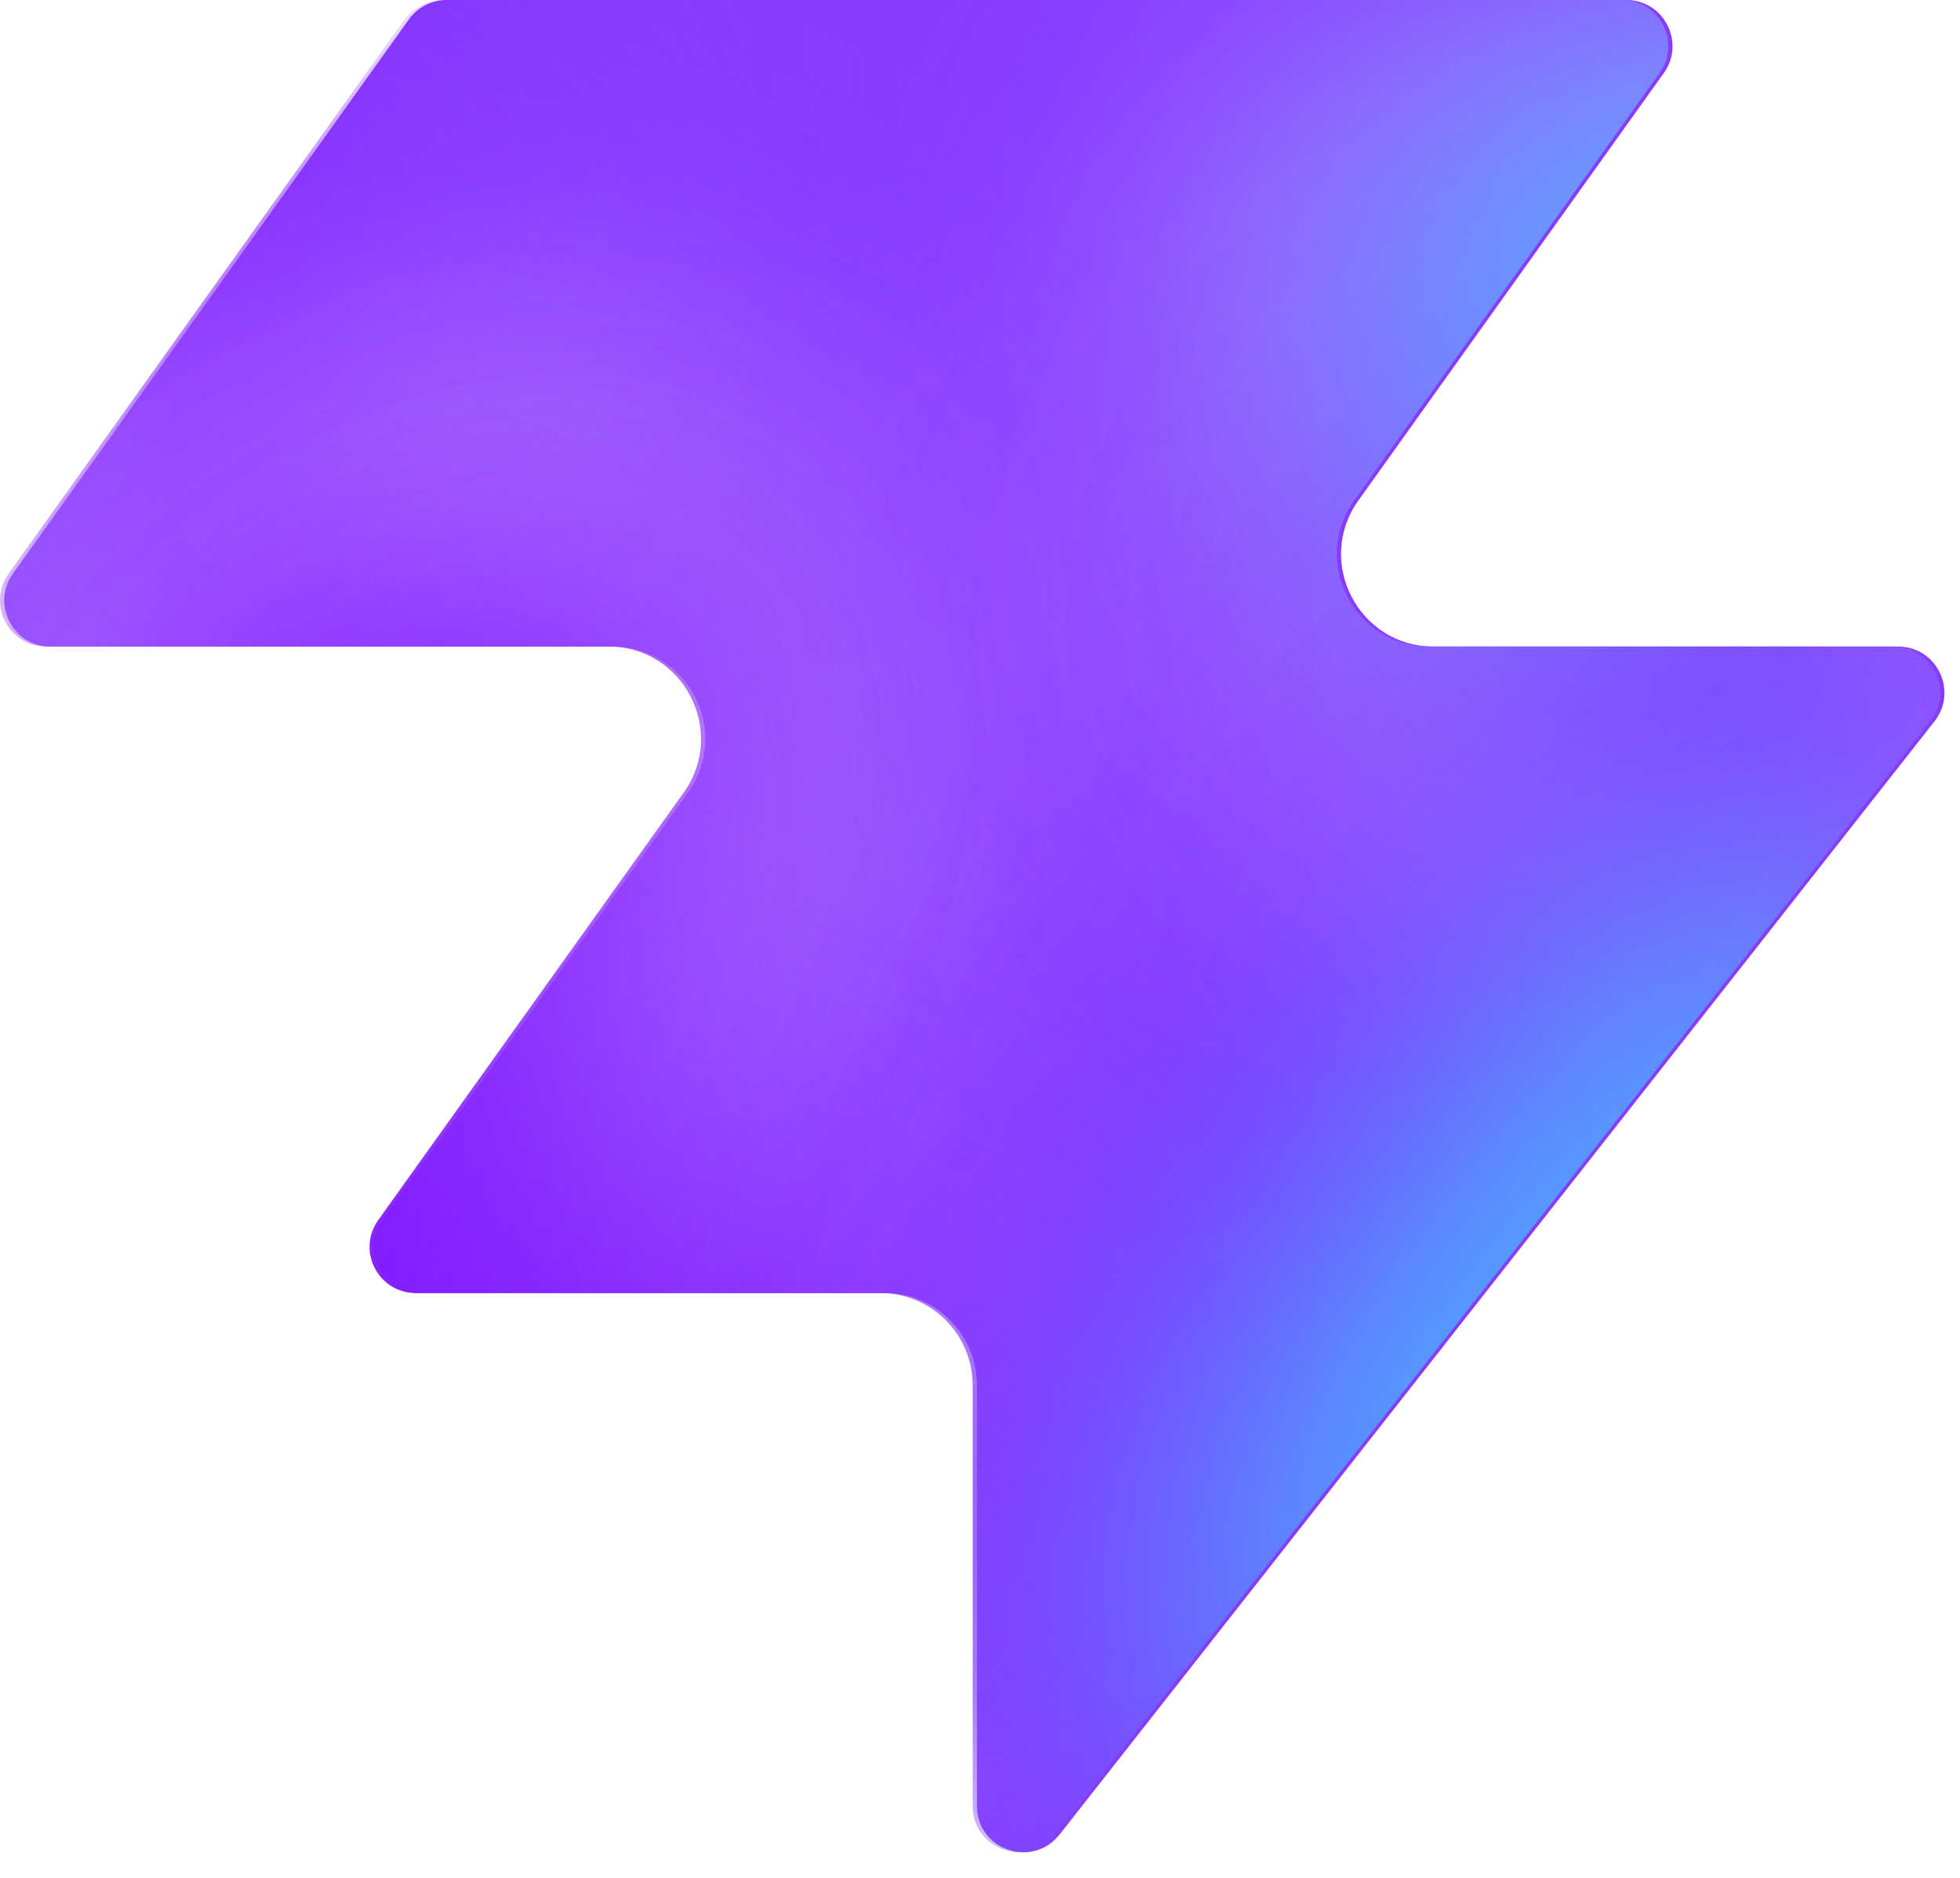
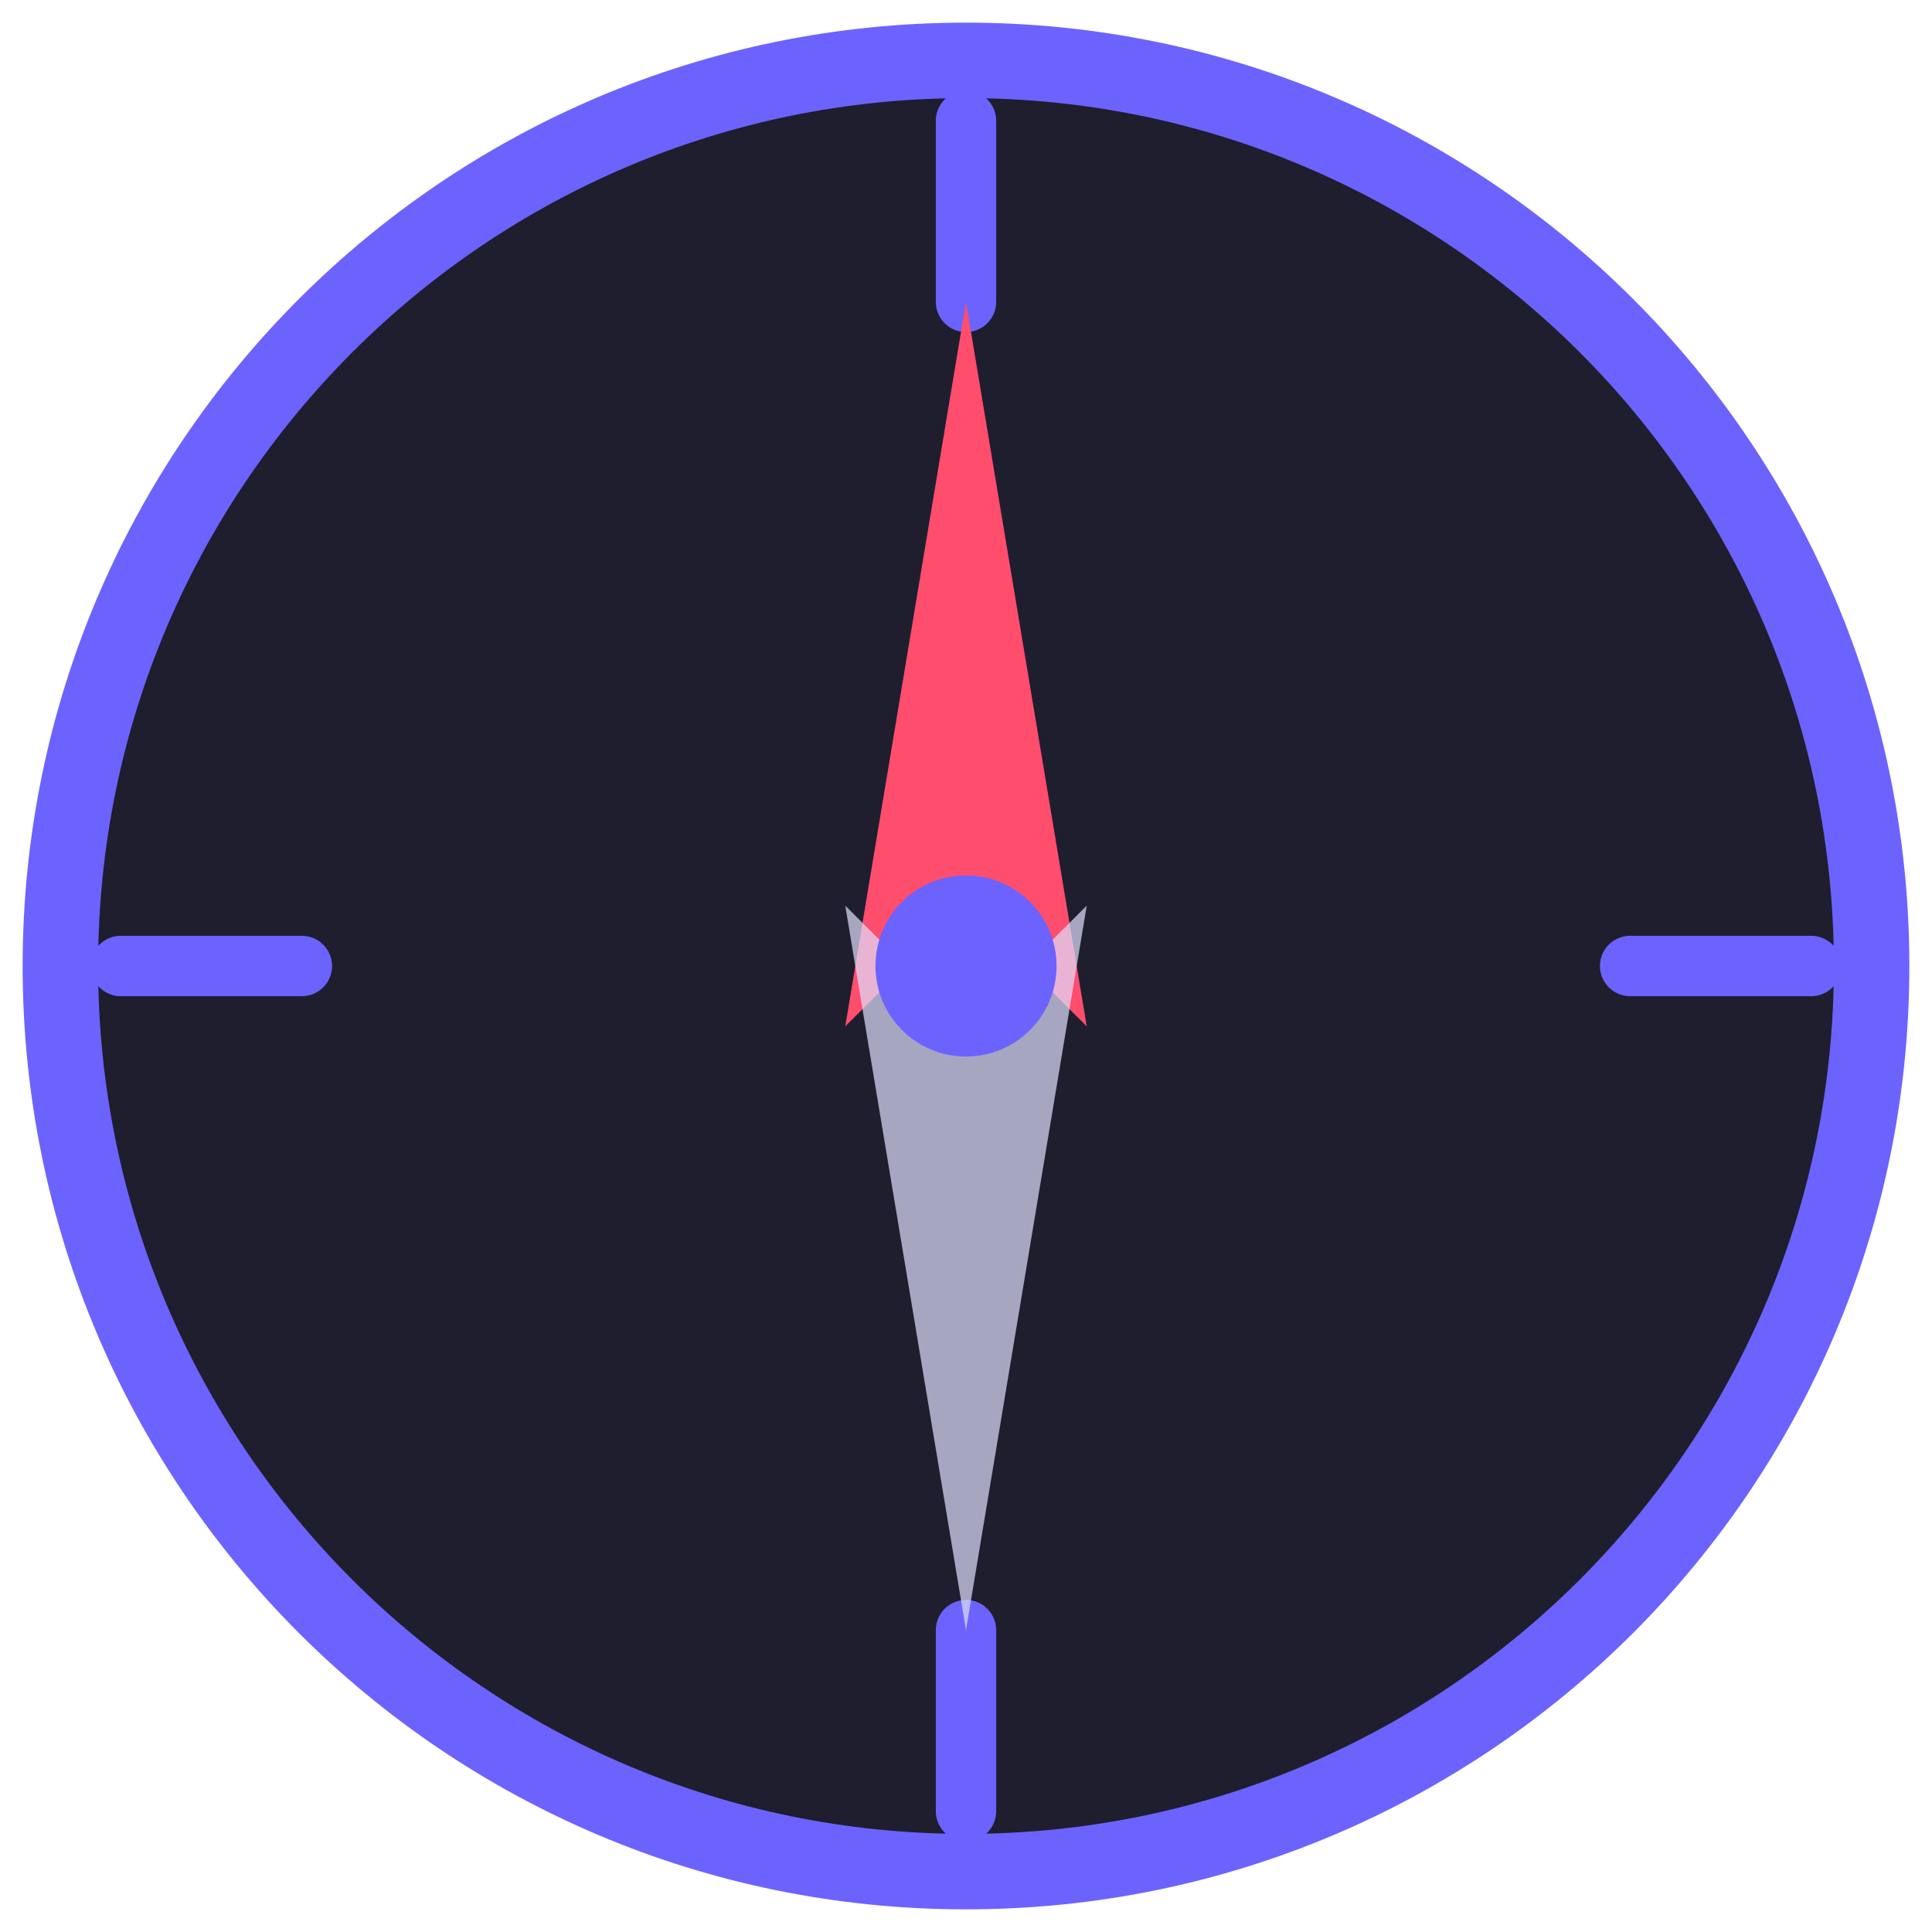
- <svg xmlns="http://www.w3.org/2000/svg" width="48" height="46" fill="none" viewBox="0 0 48 46">
-   <path fill="#863bff" d="M25.946 44.938c-.664.845-2.021.375-2.021-.698V33.937a2.26 2.26 0 0 0-2.262-2.262H10.287c-.92 0-1.456-1.04-.92-1.788l7.48-10.471c1.07-1.497 0-3.578-1.842-3.578H1.237c-.92 0-1.456-1.04-.92-1.788L10.013.474c.214-.297.556-.474.92-.474h28.894c.92 0 1.456 1.04.92 1.788l-7.48 10.471c-1.07 1.498 0 3.579 1.842 3.579h11.377c.943 0 1.473 1.088.89 1.83L25.947 44.94z" style="fill:#863bff;fill:color(display-p3 .525 .23 1);fill-opacity:1" />
-   <mask id="a" width="48" height="46" x="0" y="0" maskUnits="userSpaceOnUse" style="mask-type:alpha">
-     <path fill="#000" d="M25.842 44.938c-.664.844-2.021.375-2.021-.698V33.937a2.26 2.26 0 0 0-2.262-2.262H10.183c-.92 0-1.456-1.04-.92-1.788l7.48-10.471c1.07-1.498 0-3.579-1.842-3.579H1.133c-.92 0-1.456-1.04-.92-1.787L9.91.473c.214-.297.556-.474.92-.474h28.894c.92 0 1.456 1.04.92 1.788l-7.48 10.471c-1.07 1.498 0 3.578 1.842 3.578h11.377c.943 0 1.473 1.088.89 1.832L25.843 44.94z" style="fill:#000;fill-opacity:1" />
-   </mask>
-   <g mask="url(#a)">
-     <g filter="url(#b)">
-       <ellipse cx="5.508" cy="14.704" fill="#ede6ff" rx="5.508" ry="14.704" style="fill:#ede6ff;fill:color(display-p3 .927 .903 1);fill-opacity:1" transform="matrix(.00324 1 1 -.00324 -4.47 31.516)" />
-     </g>
-     <g filter="url(#c)">
-       <ellipse cx="10.399" cy="29.851" fill="#ede6ff" rx="10.399" ry="29.851" style="fill:#ede6ff;fill:color(display-p3 .927 .903 1);fill-opacity:1" transform="matrix(.00324 1 1 -.00324 -39.328 7.883)" />
-     </g>
-     <g filter="url(#d)">
-       <ellipse cx="5.508" cy="30.487" fill="#7e14ff" rx="5.508" ry="30.487" style="fill:#7e14ff;fill:color(display-p3 .492 .077 1);fill-opacity:1" transform="rotate(89.814 -25.913 -14.639)scale(1 -1)" />
-     </g>
-     <g filter="url(#e)">
-       <ellipse cx="5.508" cy="30.599" fill="#7e14ff" rx="5.508" ry="30.599" style="fill:#7e14ff;fill:color(display-p3 .492 .077 1);fill-opacity:1" transform="rotate(89.814 -32.644 -3.334)scale(1 -1)" />
-     </g>
-     <g filter="url(#f)">
-       <ellipse cx="5.508" cy="30.599" fill="#7e14ff" rx="5.508" ry="30.599" style="fill:#7e14ff;fill:color(display-p3 .492 .077 1);fill-opacity:1" transform="matrix(.00324 1 1 -.00324 -34.34 30.47)" />
-     </g>
-     <g filter="url(#g)">
-       <ellipse cx="14.072" cy="22.078" fill="#ede6ff" rx="14.072" ry="22.078" style="fill:#ede6ff;fill:color(display-p3 .927 .903 1);fill-opacity:1" transform="rotate(93.35 24.506 48.493)scale(-1 1)" />
-     </g>
-     <g filter="url(#h)">
-       <ellipse cx="3.47" cy="21.501" fill="#7e14ff" rx="3.47" ry="21.501" style="fill:#7e14ff;fill:color(display-p3 .492 .077 1);fill-opacity:1" transform="rotate(89.009 28.708 47.59)scale(-1 1)" />
-     </g>
-     <g filter="url(#i)">
-       <ellipse cx="3.47" cy="21.501" fill="#7e14ff" rx="3.47" ry="21.501" style="fill:#7e14ff;fill:color(display-p3 .492 .077 1);fill-opacity:1" transform="rotate(89.009 28.708 47.59)scale(-1 1)" />
-     </g>
-     <g filter="url(#j)">
-       <ellipse cx=".387" cy="8.972" fill="#7e14ff" rx="4.407" ry="29.108" style="fill:#7e14ff;fill:color(display-p3 .492 .077 1);fill-opacity:1" transform="rotate(39.51 .387 8.972)" />
-     </g>
-     <g filter="url(#k)">
-       <ellipse cx="47.523" cy="-6.092" fill="#7e14ff" rx="4.407" ry="29.108" style="fill:#7e14ff;fill:color(display-p3 .492 .077 1);fill-opacity:1" transform="rotate(37.892 47.523 -6.092)" />
-     </g>
-     <g filter="url(#l)">
-       <ellipse cx="41.412" cy="6.333" fill="#47bfff" rx="5.971" ry="9.665" style="fill:#47bfff;fill:color(display-p3 .28 .748 1);fill-opacity:1" transform="rotate(37.892 41.412 6.333)" />
-     </g>
-     <g filter="url(#m)">
-       <ellipse cx="-1.879" cy="38.332" fill="#7e14ff" rx="4.407" ry="29.108" style="fill:#7e14ff;fill:color(display-p3 .492 .077 1);fill-opacity:1" transform="rotate(37.892 -1.88 38.332)" />
-     </g>
-     <g filter="url(#n)">
-       <ellipse cx="-1.879" cy="38.332" fill="#7e14ff" rx="4.407" ry="29.108" style="fill:#7e14ff;fill:color(display-p3 .492 .077 1);fill-opacity:1" transform="rotate(37.892 -1.88 38.332)" />
-     </g>
-     <g filter="url(#o)">
-       <ellipse cx="35.651" cy="29.907" fill="#7e14ff" rx="4.407" ry="29.108" style="fill:#7e14ff;fill:color(display-p3 .492 .077 1);fill-opacity:1" transform="rotate(37.892 35.651 29.907)" />
-     </g>
-     <g filter="url(#p)">
-       <ellipse cx="38.418" cy="32.4" fill="#47bfff" rx="5.971" ry="15.297" style="fill:#47bfff;fill:color(display-p3 .28 .748 1);fill-opacity:1" transform="rotate(37.892 38.418 32.4)" />
-     </g>
-   </g>
-   <defs>
-     <filter id="b" width="60.045" height="41.654" x="-19.77" y="16.149" color-interpolation-filters="sRGB" filterUnits="userSpaceOnUse">
-       <feFlood flood-opacity="0" result="BackgroundImageFix" />
-       <feBlend in="SourceGraphic" in2="BackgroundImageFix" result="shape" />
-       <feGaussianBlur result="effect1_foregroundBlur_2002_17158" stdDeviation="7.659" />
-     </filter>
-     <filter id="c" width="90.34" height="51.437" x="-54.613" y="-7.533" color-interpolation-filters="sRGB" filterUnits="userSpaceOnUse">
-       <feFlood flood-opacity="0" result="BackgroundImageFix" />
-       <feBlend in="SourceGraphic" in2="BackgroundImageFix" result="shape" />
-       <feGaussianBlur result="effect1_foregroundBlur_2002_17158" stdDeviation="7.659" />
-     </filter>
-     <filter id="d" width="79.355" height="29.4" x="-49.64" y="2.03" color-interpolation-filters="sRGB" filterUnits="userSpaceOnUse">
-       <feFlood flood-opacity="0" result="BackgroundImageFix" />
-       <feBlend in="SourceGraphic" in2="BackgroundImageFix" result="shape" />
-       <feGaussianBlur result="effect1_foregroundBlur_2002_17158" stdDeviation="4.596" />
-     </filter>
-     <filter id="e" width="79.579" height="29.4" x="-45.045" y="20.029" color-interpolation-filters="sRGB" filterUnits="userSpaceOnUse">
-       <feFlood flood-opacity="0" result="BackgroundImageFix" />
-       <feBlend in="SourceGraphic" in2="BackgroundImageFix" result="shape" />
-       <feGaussianBlur result="effect1_foregroundBlur_2002_17158" stdDeviation="4.596" />
-     </filter>
-     <filter id="f" width="79.579" height="29.4" x="-43.513" y="21.178" color-interpolation-filters="sRGB" filterUnits="userSpaceOnUse">
-       <feFlood flood-opacity="0" result="BackgroundImageFix" />
-       <feBlend in="SourceGraphic" in2="BackgroundImageFix" result="shape" />
-       <feGaussianBlur result="effect1_foregroundBlur_2002_17158" stdDeviation="4.596" />
-     </filter>
-     <filter id="g" width="74.749" height="58.852" x="15.756" y="-17.901" color-interpolation-filters="sRGB" filterUnits="userSpaceOnUse">
-       <feFlood flood-opacity="0" result="BackgroundImageFix" />
-       <feBlend in="SourceGraphic" in2="BackgroundImageFix" result="shape" />
-       <feGaussianBlur result="effect1_foregroundBlur_2002_17158" stdDeviation="7.659" />
-     </filter>
-     <filter id="h" width="61.377" height="25.362" x="23.548" y="2.284" color-interpolation-filters="sRGB" filterUnits="userSpaceOnUse">
-       <feFlood flood-opacity="0" result="BackgroundImageFix" />
-       <feBlend in="SourceGraphic" in2="BackgroundImageFix" result="shape" />
-       <feGaussianBlur result="effect1_foregroundBlur_2002_17158" stdDeviation="4.596" />
-     </filter>
-     <filter id="i" width="61.377" height="25.362" x="23.548" y="2.284" color-interpolation-filters="sRGB" filterUnits="userSpaceOnUse">
-       <feFlood flood-opacity="0" result="BackgroundImageFix" />
-       <feBlend in="SourceGraphic" in2="BackgroundImageFix" result="shape" />
-       <feGaussianBlur result="effect1_foregroundBlur_2002_17158" stdDeviation="4.596" />
-     </filter>
-     <filter id="j" width="56.045" height="63.649" x="-27.636" y="-22.853" color-interpolation-filters="sRGB" filterUnits="userSpaceOnUse">
-       <feFlood flood-opacity="0" result="BackgroundImageFix" />
-       <feBlend in="SourceGraphic" in2="BackgroundImageFix" result="shape" />
-       <feGaussianBlur result="effect1_foregroundBlur_2002_17158" stdDeviation="4.596" />
-     </filter>
-     <filter id="k" width="54.814" height="64.646" x="20.116" y="-38.415" color-interpolation-filters="sRGB" filterUnits="userSpaceOnUse">
-       <feFlood flood-opacity="0" result="BackgroundImageFix" />
-       <feBlend in="SourceGraphic" in2="BackgroundImageFix" result="shape" />
-       <feGaussianBlur result="effect1_foregroundBlur_2002_17158" stdDeviation="4.596" />
-     </filter>
-     <filter id="l" width="33.541" height="35.313" x="24.641" y="-11.323" color-interpolation-filters="sRGB" filterUnits="userSpaceOnUse">
-       <feFlood flood-opacity="0" result="BackgroundImageFix" />
-       <feBlend in="SourceGraphic" in2="BackgroundImageFix" result="shape" />
-       <feGaussianBlur result="effect1_foregroundBlur_2002_17158" stdDeviation="4.596" />
-     </filter>
-     <filter id="m" width="54.814" height="64.646" x="-29.286" y="6.009" color-interpolation-filters="sRGB" filterUnits="userSpaceOnUse">
-       <feFlood flood-opacity="0" result="BackgroundImageFix" />
-       <feBlend in="SourceGraphic" in2="BackgroundImageFix" result="shape" />
-       <feGaussianBlur result="effect1_foregroundBlur_2002_17158" stdDeviation="4.596" />
-     </filter>
-     <filter id="n" width="54.814" height="64.646" x="-29.286" y="6.009" color-interpolation-filters="sRGB" filterUnits="userSpaceOnUse">
-       <feFlood flood-opacity="0" result="BackgroundImageFix" />
-       <feBlend in="SourceGraphic" in2="BackgroundImageFix" result="shape" />
-       <feGaussianBlur result="effect1_foregroundBlur_2002_17158" stdDeviation="4.596" />
-     </filter>
-     <filter id="o" width="54.814" height="64.646" x="8.244" y="-2.416" color-interpolation-filters="sRGB" filterUnits="userSpaceOnUse">
-       <feFlood flood-opacity="0" result="BackgroundImageFix" />
-       <feBlend in="SourceGraphic" in2="BackgroundImageFix" result="shape" />
-       <feGaussianBlur result="effect1_foregroundBlur_2002_17158" stdDeviation="4.596" />
-     </filter>
-     <filter id="p" width="39.409" height="43.623" x="18.713" y="10.588" color-interpolation-filters="sRGB" filterUnits="userSpaceOnUse">
-       <feFlood flood-opacity="0" result="BackgroundImageFix" />
-       <feBlend in="SourceGraphic" in2="BackgroundImageFix" result="shape" />
-       <feGaussianBlur result="effect1_foregroundBlur_2002_17158" stdDeviation="4.596" />
-     </filter>
-   </defs>
+ <svg xmlns="http://www.w3.org/2000/svg" viewBox="0 0 64 64" width="64" height="64">
+   <circle cx="32" cy="32" r="30" fill="#1e1e2e" stroke="#6c63ff" stroke-width="2.5" />
+   <line x1="32" y1="4" x2="32" y2="10" stroke="#6c63ff" stroke-width="2" stroke-linecap="round" />
+   <line x1="32" y1="54" x2="32" y2="60" stroke="#6c63ff" stroke-width="2" stroke-linecap="round" />
+   <line x1="4" y1="32" x2="10" y2="32" stroke="#6c63ff" stroke-width="2" stroke-linecap="round" />
+   <line x1="54" y1="32" x2="60" y2="32" stroke="#6c63ff" stroke-width="2" stroke-linecap="round" />
+   <polygon points="32,10 28,34 32,30 36,34" fill="#ff4d6d" />
+   <polygon points="32,54 28,30 32,34 36,30" fill="#e0e0ff" opacity="0.7" />
+   <circle cx="32" cy="32" r="3" fill="#6c63ff" />
</svg>
